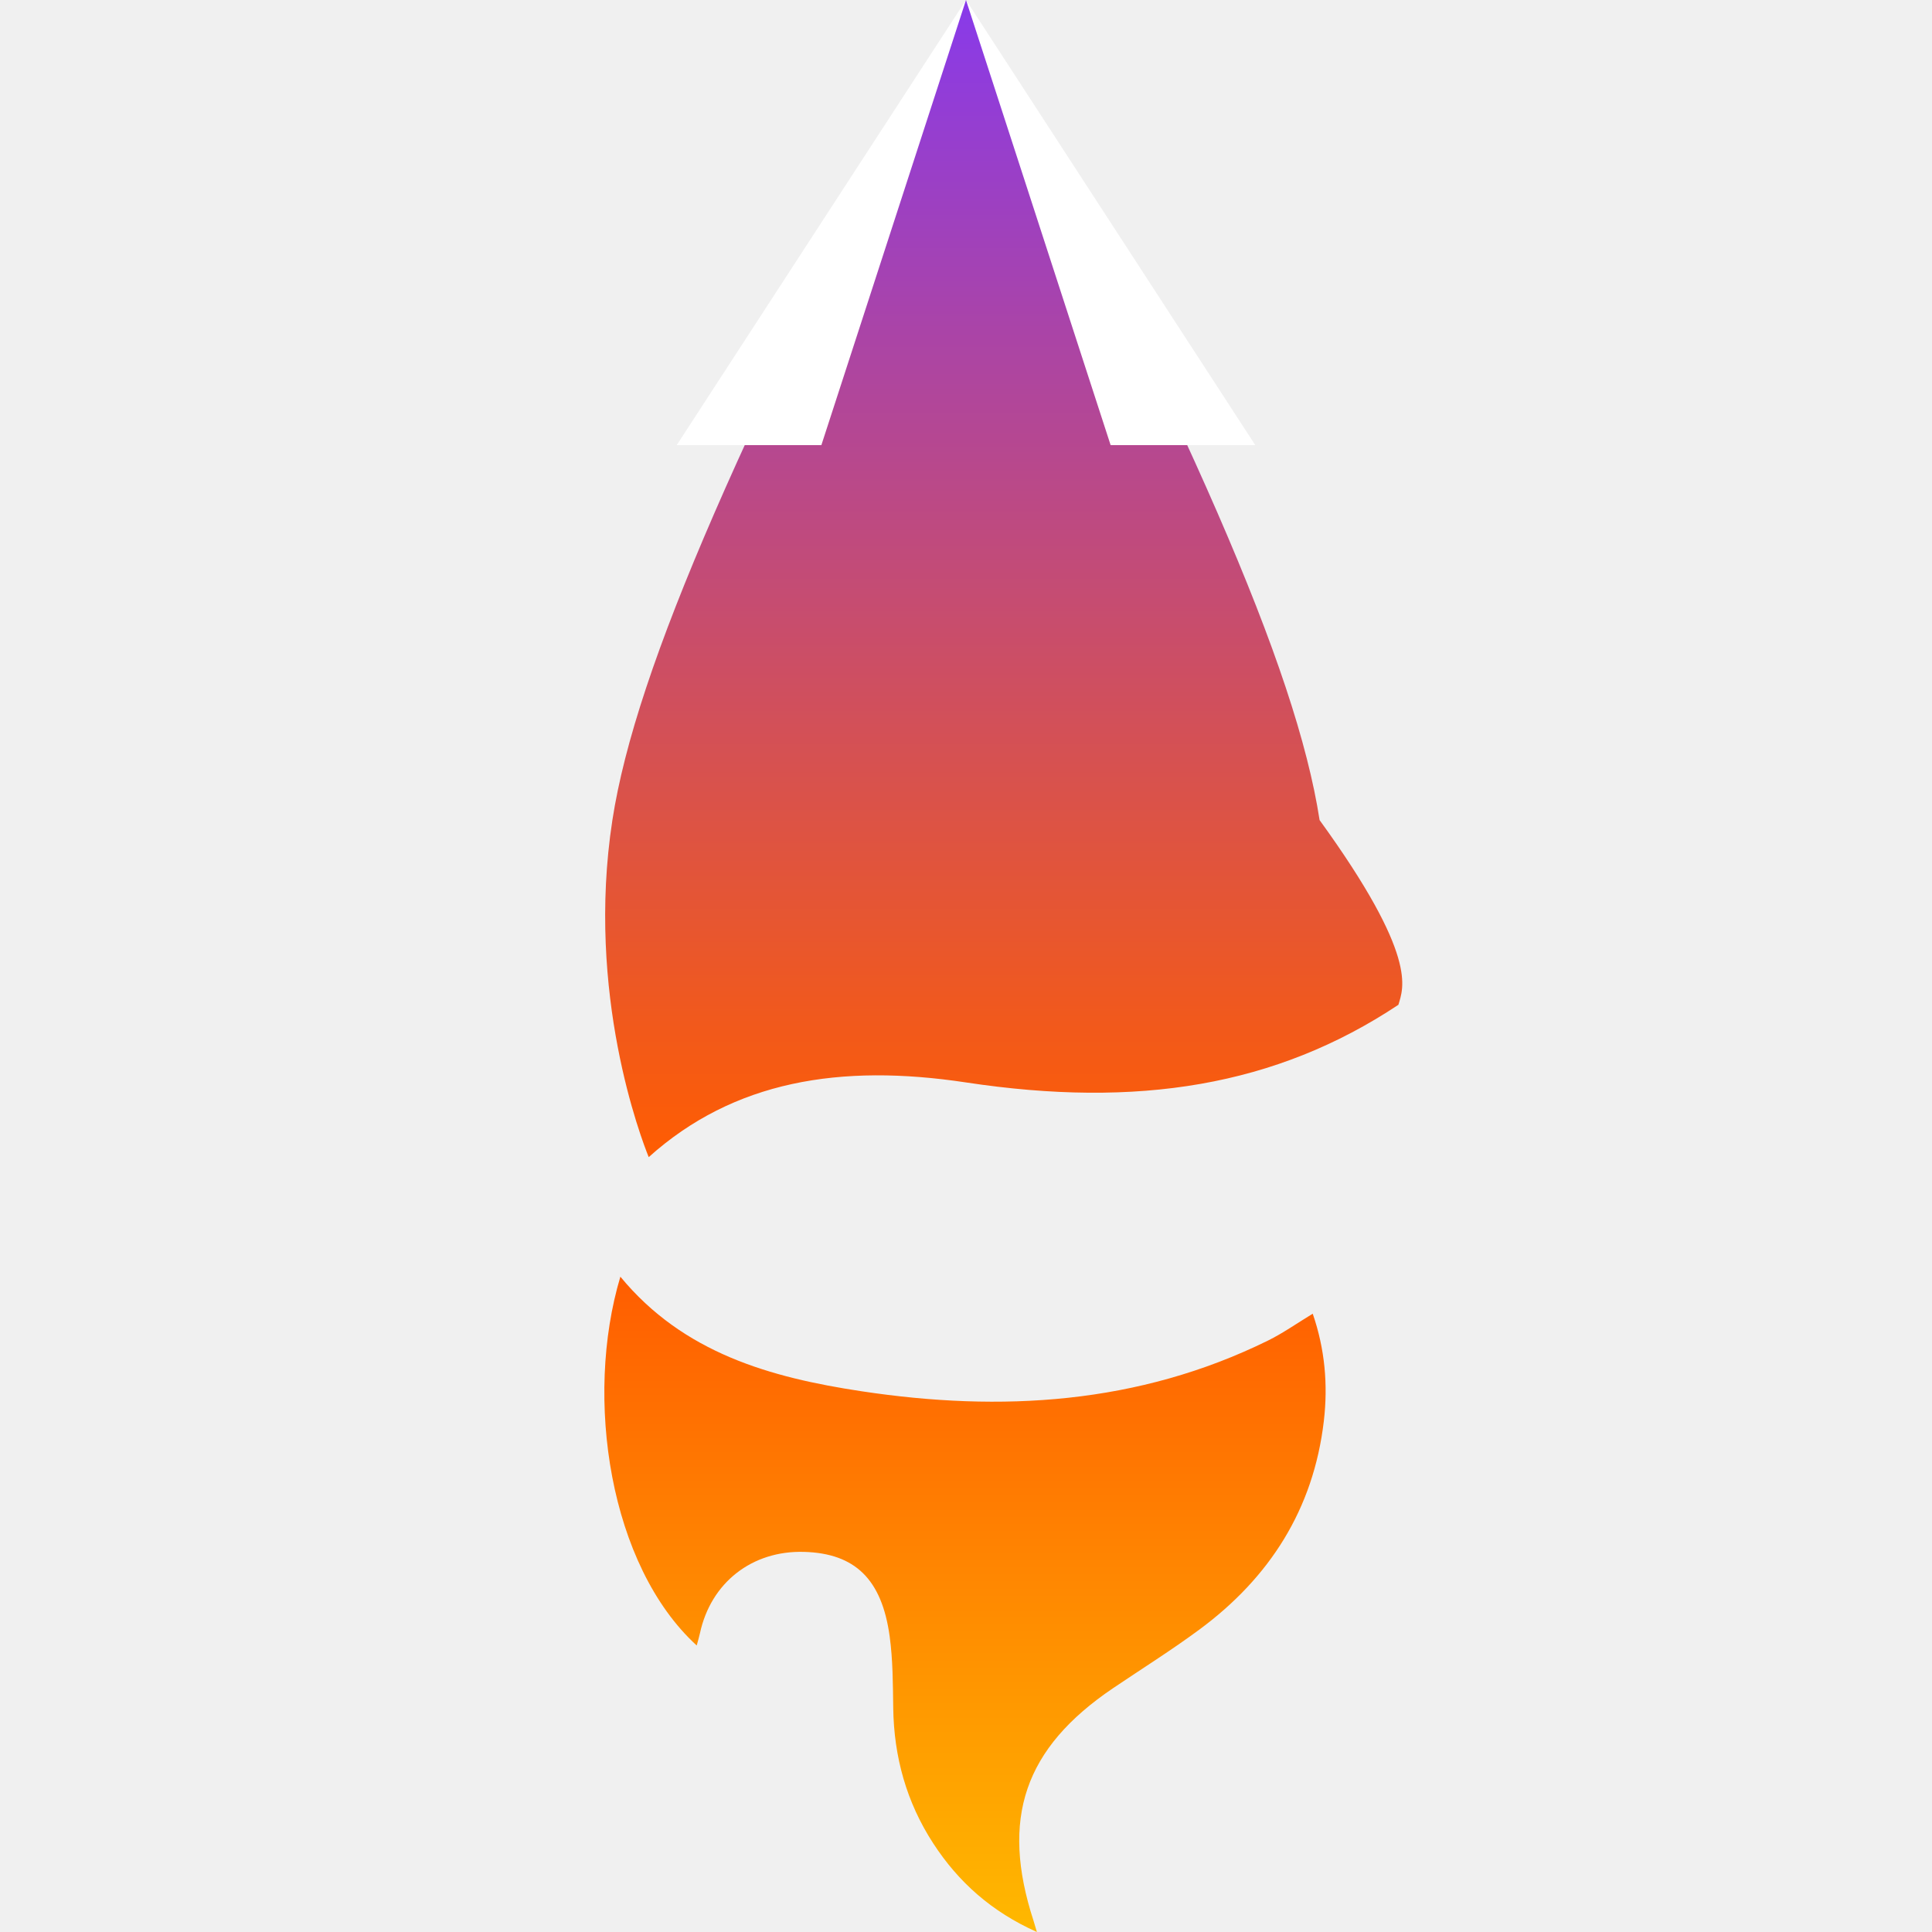
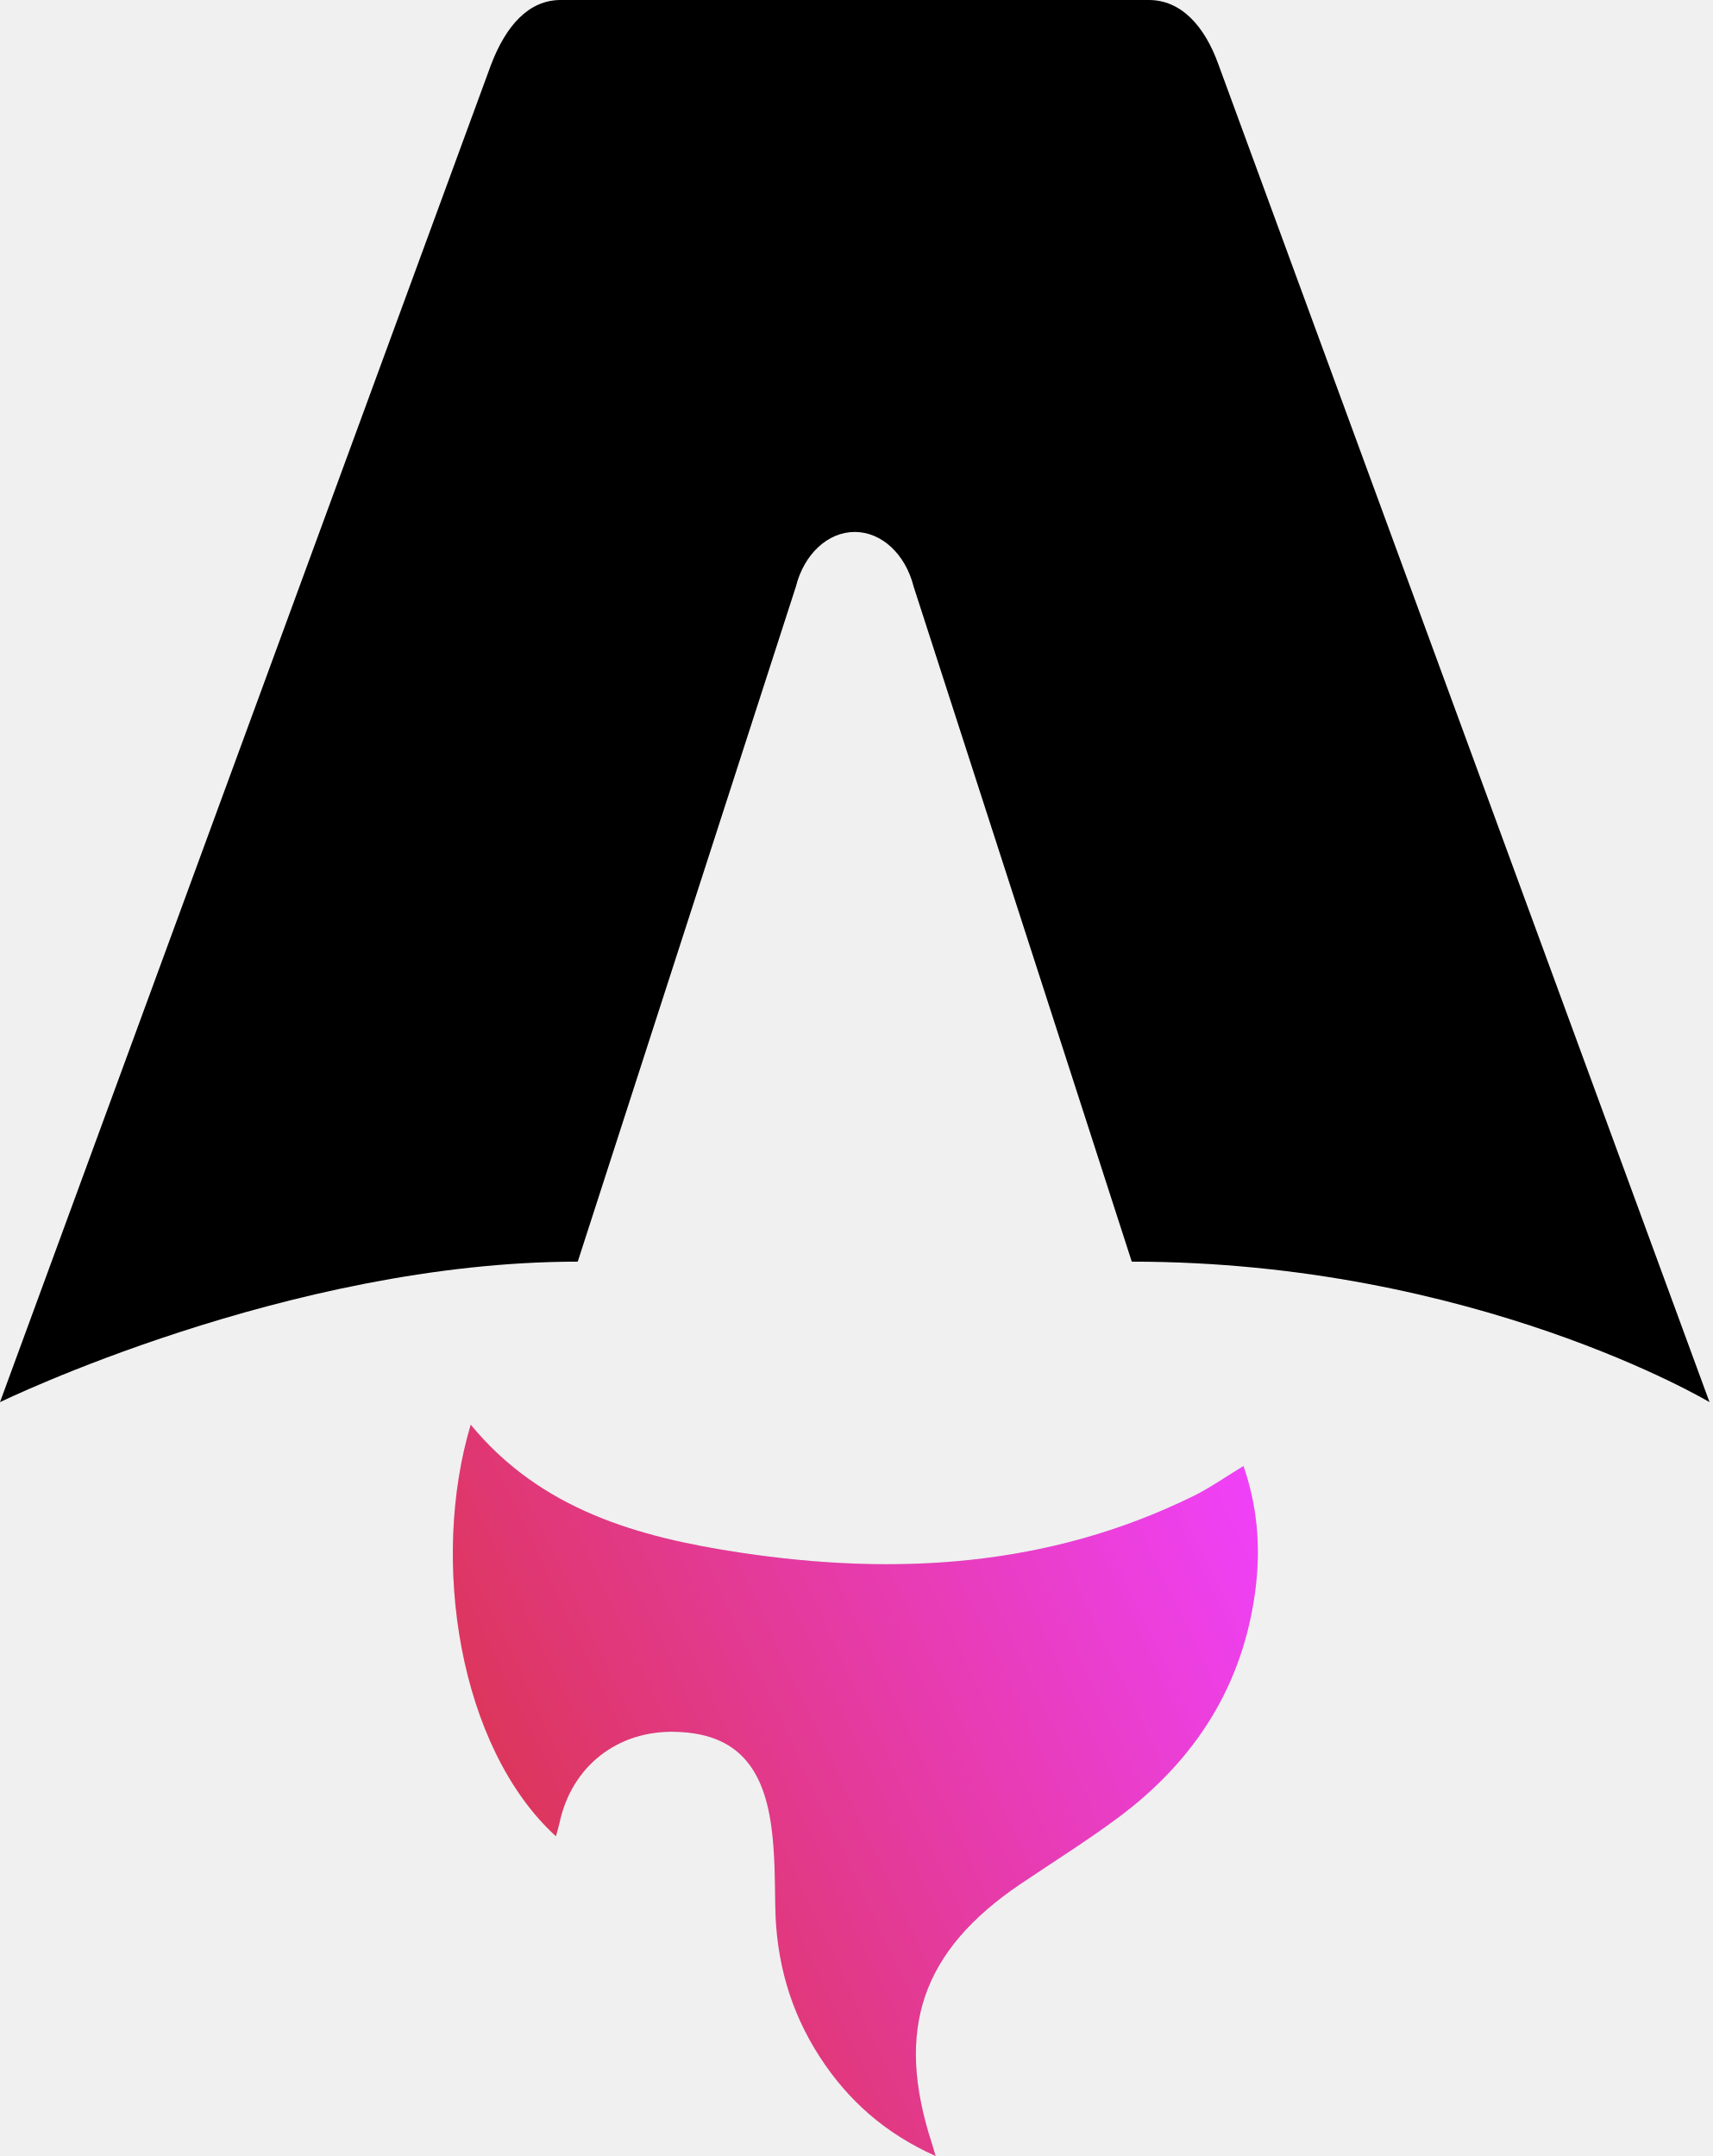
- <svg xmlns="http://www.w3.org/2000/svg" viewBox="0 0 85 107" width="48" height="48" fill="none">
-   <path fill="url(#flame)" d="M27.59 91.136c-4.834-4.418-6.246-13.703-4.232-20.429 3.492 4.241 8.33 5.584 13.342 6.343 7.737 1.17 15.336.732 22.523-2.804.822-.405 1.582-.943 2.48-1.489.675 1.957.85 3.932.615 5.943-.573 4.896-3.01 8.678-6.885 11.545-1.55 1.147-3.19 2.172-4.79 3.253-4.917 3.323-6.247 7.22-4.4 12.888.044.139.084.277.183.614-2.51-1.124-4.344-2.76-5.742-4.911-1.475-2.27-2.177-4.78-2.214-7.498-.019-1.322-.019-2.656-.197-3.96-.434-3.178-1.926-4.601-4.737-4.683-2.884-.084-5.166 1.699-5.771 4.507-.046.216-.113.429-.18.68l.004.001Z" />
-   <path fill="url(#body)" d="M62.083 45.419c-1.309-8.487-7.234-21.73-19.584-45.419C30.15 23.689 24.225 36.932 22.916 45.419c-1.484 9.637 1.603 17.653 2.012 18.666 4.708-4.227 10.606-5.19 17.572-4.136 9.489 1.436 17.159.213 23.948-4.301.272-.94 1.119-2.664-4.365-10.229Z" />
-   <path fill="#FFFFFF" d="m42.5 0 8.01 24.652h8.011L42.5 0Zm0 0-8.01 24.652h-8.011L42.5 0Z" />
+ <svg xmlns="http://www.w3.org/2000/svg" fill="none" viewBox="0 0 85 107">
+   <path fill="currentColor" opacity="0.1" d="M27.59 91.136c-4.834-4.418-6.246-13.703-4.232-20.429 3.492 4.241 8.33 5.584 13.342 6.343 7.737 1.17 15.336.732 22.523-2.804.822-.405 1.582-.943 2.48-1.489.675 1.957.85 3.932.615 5.943-.573 4.896-3.01 8.678-6.885 11.545-1.55 1.147-3.19 2.172-4.79 3.253-4.917 3.323-6.247 7.22-4.4 12.888.044.139.084.277.183.614-2.51-1.124-4.344-2.76-5.742-4.911-1.475-2.27-2.177-4.78-2.214-7.498-.019-1.322-.019-2.656-.197-3.96-.434-3.178-1.926-4.601-4.737-4.683-2.884-.084-5.166 1.699-5.771 4.507-.046.216-.113.429-.18.68l.004.001Z" />
+   <path fill="url(#a)" d="M27.59 91.136c-4.834-4.418-6.246-13.703-4.232-20.429 3.492 4.241 8.33 5.584 13.342 6.343 7.737 1.17 15.336.732 22.523-2.804.822-.405 1.582-.943 2.48-1.489.675 1.957.85 3.932.615 5.943-.573 4.896-3.01 8.678-6.885 11.545-1.55 1.147-3.19 2.172-4.79 3.253-4.917 3.323-6.247 7.22-4.4 12.888.044.139.084.277.183.614-2.51-1.124-4.344-2.76-5.742-4.911-1.475-2.27-2.177-4.78-2.214-7.498-.019-1.322-.019-2.656-.197-3.96-.434-3.178-1.926-4.601-4.737-4.683-2.884-.084-5.166 1.699-5.771 4.507-.046.216-.113.429-.18.68l.004.001Z" />
+   <path fill="currentColor" d="M0 69.587s14.314-6.973 28.668-6.973L39.49 29.12c.405-1.62 1.588-2.72 2.924-2.72 1.335 0 2.518 1.1 2.924 2.72L56.16 62.614c17 0 28.668 6.973 28.668 6.973S60.514 3.352 60.467 3.219C59.769 1.261 58.591 0 57.003 0H27.827c-1.588 0-2.718 1.261-3.464 3.22C24.311 3.35 0 69.586 0 69.586Z" />
  <defs>
-     <linearGradient id="flame" x1="42.5" x2="42.5" y1="70.707" y2="106.852" gradientUnits="userSpaceOnUse">
-       <stop stop-color="#FF5D01" />
-       <stop offset="1" stop-color="#FFB800" />
-     </linearGradient>
-     <linearGradient id="body" x1="42.5" x2="42.5" y1="0" y2="64.085" gradientUnits="userSpaceOnUse">
-       <stop stop-color="#883AEA" />
-       <stop offset="1" stop-color="#FF5D01" />
+     <linearGradient id="a" x1="22.47" x2="69.145" y1="107" y2="84.947" gradientUnits="userSpaceOnUse">
+       <stop stop-color="#D83333" />
+       <stop offset="1" stop-color="#F041FF" />
    </linearGradient>
  </defs>
</svg>
